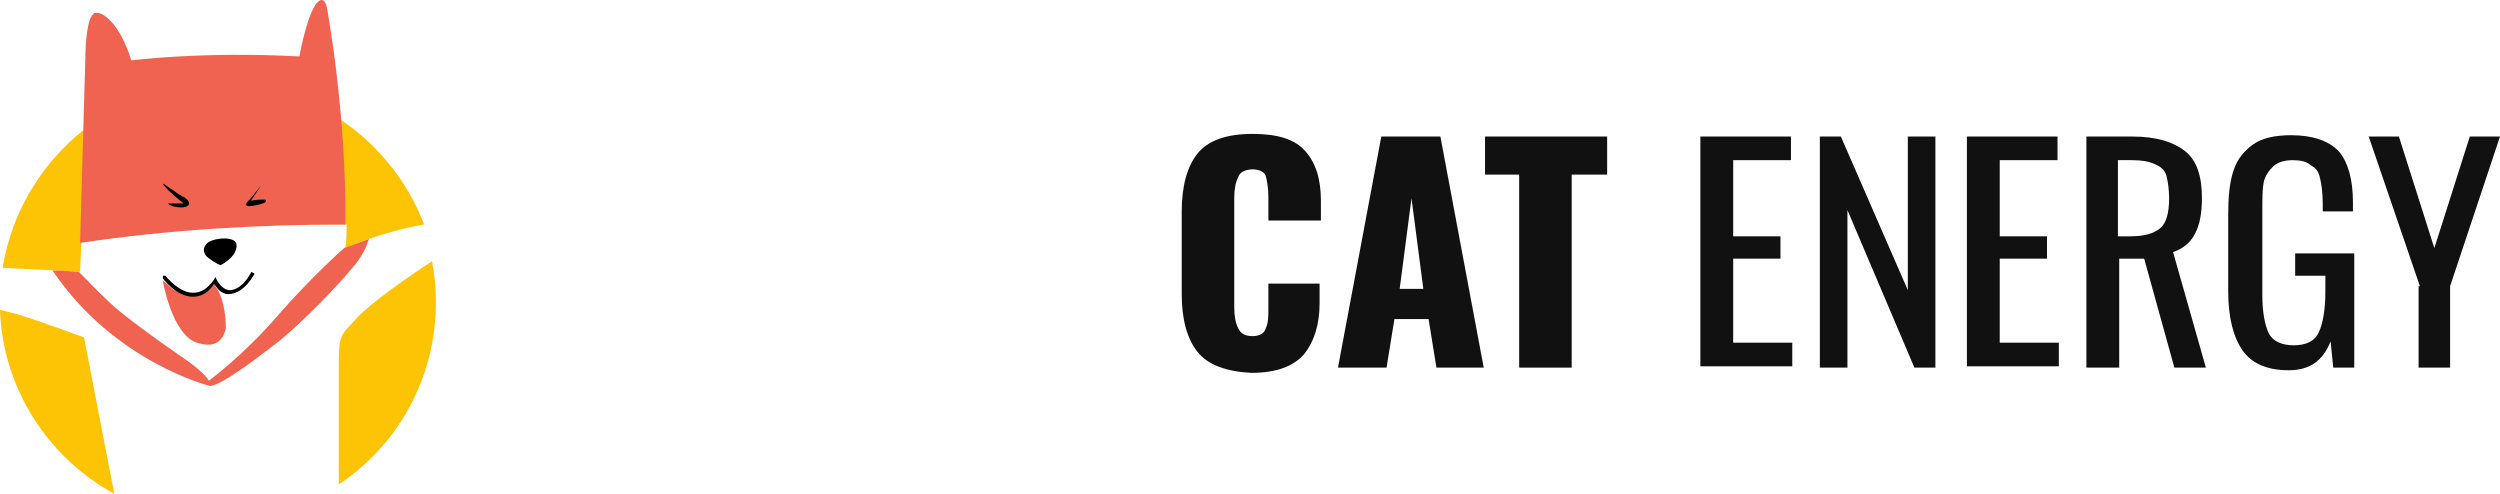
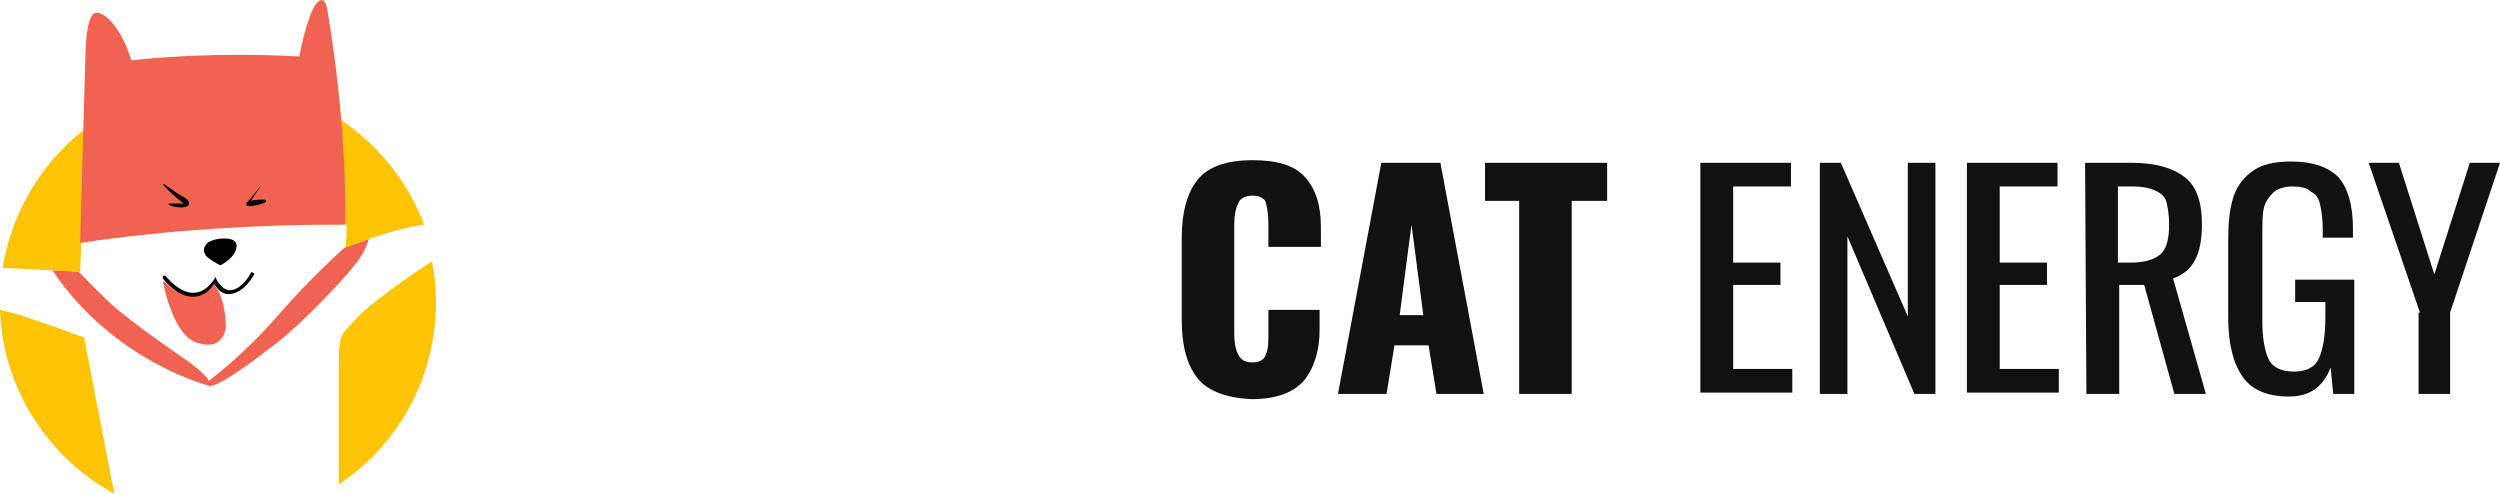
- <svg xmlns="http://www.w3.org/2000/svg" version="1.1" id="Layer_2" x="0px" y="0px" viewBox="0 0.002 190.4 37.598" style="enable-background:new 0 0 33.3 37.6;">
+ <svg xmlns="http://www.w3.org/2000/svg" version="1.1" x="0px" y="0px" viewBox="0 0 190.4 37.6" xml:space="preserve">
  <style type="text/css">
-     .st0 {
-       fill: #FDC305;
-     }
-     .st1 {
-       fill: #F06351;
-     }
-   </style>
-   <g>
-     <path class="st0" d="M6.1,20.7l0.1-2.3c6.7-0.9,13.4-1.4,20.2-1.3c0,0.6,0,1.2-0.1,1.8c0,0,2.9-1.3,6-1.8     c-2.4-6.3-8.5-10.8-15.6-10.8c-8.3,0-15.2,6.1-16.5,14.1C2.4,20.5,6.1,20.7,6.1,20.7z" />
-     <path class="st0" d="M27.2,24.2c-1.2,1.3-1.4,1.2-1.4,3.5c0,0.9,0,4.9,0,9.2c4.5-3,7.4-8.1,7.4-13.9c0-1.1-0.1-2.1-0.3-3.1     C31.2,21,28.2,23.1,27.2,24.2z" />
-     <path class="st0" d="M6.4,25.7c0,0-3.8-1.4-5.2-1.8c-0.4-0.1-0.8-0.2-1.2-0.3c0.2,6,3.7,11.3,8.7,14L6.4,25.7z" />
-   </g>
-   <path class="st1" d="M26.3,17.1c0.1-8.5-1.4-16.5-1.4-16.5S24.7-0.6,24,0.4c-0.7,1.1-1.2,3.9-1.2,3.9c-7.4-0.4-12.8,0.3-12.8,0.3   C9.2,2,7.9,0.8,7.2,1C6.5,1.3,6.5,4.4,6.5,4.4L6.1,18.5C12.8,17.5,19.6,17.1,26.3,17.1z" />
-   <path d="M12.4,14c0-0.1,1,0.7,1.4,0.9c0.4,0.2,0.6,0.4,0.6,0.6c0,0.2-0.3,0.3-0.6,0.3s-0.9-0.1-1-0.3c0,0,0.6,0,0.9,0h0.3   C14.1,15.6,12.7,14.5,12.4,14z" />
-   <path d="M19.9,14.1c0,0-1,1.3-1.1,1.3c0,0.1-0.2,0.3,0.2,0.3s1.1-0.2,1.2-0.3c0.1-0.1,0.1-0.2-0.1-0.2c-0.2,0-0.7,0-1,0.1L19.9,14.1   C19.9,14.1,20,14,19.9,14.1z" />
-   <path d="M16.8,20.2c0,0,0.8-0.4,1.1-1c0.3-0.7,0-0.9-0.4-1c-0.5-0.1-1.3,0-1.7,0.3c-0.4,0.4-0.3,0.7-0.1,1   C15.9,19.7,16.5,20.1,16.8,20.2z" />
-   <path class="st1" d="M16.3,21.5c0,0-0.2,0.4-0.5,0.6c-0.2,0.2-0.6,0.4-1,0.4c-0.6,0-1.1-0.2-1.5-0.4c-0.2-0.1-0.4-0.3-0.5-0.4   c-0.2-0.2-0.4-0.3-0.4-0.3s0.7,4.1,2.6,4.7c1.8,0.6,2.1-0.7,2.2-1.1c0-0.3,0-2.1-0.8-3.2C16.5,21.4,16.4,21.6,16.3,21.5z" />
-   <g>
-     <path d="M14.7,22.6C14.7,22.6,14.7,22.6,14.7,22.6c-1.3,0-2.3-1.4-2.3-1.4c0-0.1,0-0.2,0-0.2c0.1,0,0.2,0,0.2,0c0,0,1,1.3,2.1,1.3     c0,0,0,0,0,0c0.6,0,1.1-0.3,1.6-1l0.1-0.2l0.1,0.2c0,0,0.4,0.8,1,0.8c0.5,0,1.1-0.4,1.6-1.3c0-0.1,0.1-0.1,0.2,0     c0.1,0,0.1,0.1,0,0.2c-0.6,1-1.3,1.4-1.9,1.4c-0.6,0-0.9-0.5-1.1-0.8C15.9,22.3,15.3,22.6,14.7,22.6z" />
-   </g>
-   <path class="st1" d="M26.2,18.9c0,0-2.5,2.2-5.1,5.2S15.9,29,15.9,29c-0.2-0.5-1.6-1.5-1.6-1.5s-3.1-2.1-5.2-3.8   c-1.2-1-2.3-2.2-3.1-3c-0.3,0-1.1-0.1-2-0.1c4.7,7,12,8.8,12,8.8c0.9-0.1,3.3-1.9,5.1-3.3c1.8-1.4,4.8-4.5,5.9-5.9   c0.6-0.7,0.9-1.4,1.1-2C27,18.6,26.2,18.9,26.2,18.9z" />
-   <g transform="matrix(1, 0, 0, 1, 90, 10.2)">
-     <path class="st0" d="M1.2,16.6c-0.8-1-1.2-2.5-1.2-4.4V5.9c0-1.9,0.4-3.4,1.2-4.4C2,0.5,3.4,0,5.4,0c1.9,0,3.2,0.4,4,1.3     c0.8,0.9,1.2,2.1,1.2,3.8v1.5H6.6V4.8c0-0.7-0.1-1.2-0.2-1.6C6.3,2.9,5.9,2.7,5.4,2.7S4.4,2.9,4.3,3.3C4.1,3.7,4,4.2,4,4.9v8.3     c0,0.7,0.1,1.2,0.3,1.6c0.2,0.4,0.5,0.6,1.1,0.6c0.5,0,0.9-0.2,1-0.6c0.2-0.4,0.2-0.9,0.2-1.6v-1.8h3.9v1.5c0,1.6-0.4,2.9-1.2,3.9     c-0.8,0.9-2.1,1.4-4,1.4C3.4,18.1,2,17.6,1.2,16.6z" style="fill: rgb(17, 17, 17);" />
-     <path class="st0" d="M15.2,0.2h4.5L23,17.8h-3.6l-0.6-3.7h-2.6l-0.6,3.7h-3.7L15.2,0.2z M18.4,11.8l-0.9-6.9l-0.9,6.9H18.4z" style="fill: rgb(17, 17, 17);" />
-     <path class="st0" d="M25.8,3.1h-2.7V0.2h9.3v2.9h-2.7v14.7h-4V3.1z" style="fill: rgb(17, 17, 17);" />
-     <path class="st0" d="M39.5,0.2h6.9v1.8H42v5.8h3.6v1.7H42v6.4h4.5v1.8h-7V0.2z" style="fill: rgb(17, 17, 17);" />
-     <path class="st0" d="M48.5,0.2h1.7l5.1,11.7V0.2h2.1v17.6h-1.6l-5.1-12v12h-2.1V0.2z" style="fill: rgb(17, 17, 17);" />
-     <path class="st0" d="M59.8,0.2h6.9v1.8h-4.4v5.8h3.6v1.7h-3.6v6.4h4.5v1.8h-7V0.2z" style="fill: rgb(17, 17, 17);" />
-     <path class="st0" d="M68.8,0.2h3.6c1.8,0,3.1,0.4,4,1.1s1.3,1.9,1.3,3.6c0,2.3-0.7,3.6-2.2,4.1l2.5,8.8h-2.4l-2.3-8.3h-1.9v8.3     h-2.5V0.2z M72.2,7.8c1.1,0,1.8-0.2,2.3-0.6C75,6.8,75.2,6,75.2,4.9c0-0.7-0.1-1.3-0.2-1.7s-0.4-0.7-0.9-0.9     c-0.4-0.2-1-0.3-1.7-0.3h-1.1v5.8H72.2z" style="fill: rgb(17, 17, 17);" />
-     <path class="st0" d="M80.8,16.5c-0.7-1-1.1-2.5-1.1-4.5V6.2c0-1.4,0.1-2.5,0.4-3.4c0.3-0.9,0.8-1.5,1.5-2c0.7-0.5,1.7-0.7,2.9-0.7     c1.6,0,2.8,0.4,3.6,1.2c0.7,0.8,1.1,2.1,1.1,3.9v0.7h-2.3V5.3c0-0.8-0.1-1.5-0.2-1.9c-0.1-0.5-0.3-0.8-0.7-1     C85.7,2.1,85.2,2,84.6,2c-0.7,0-1.2,0.2-1.5,0.5c-0.3,0.3-0.6,0.7-0.7,1.2c-0.1,0.5-0.1,1.2-0.1,2.1v6.5c0,1.3,0.2,2.3,0.5,2.9     c0.3,0.6,1,0.9,1.9,0.9c0.9,0,1.6-0.3,1.9-1c0.3-0.6,0.5-1.7,0.5-3.1v-1.2h-2.3V9.1h4.5v8.7h-1.6l-0.2-2c-0.6,1.5-1.6,2.2-3.2,2.2     C82.7,18,81.5,17.5,80.8,16.5z" style="fill: rgb(17, 17, 17);" />
-     <path class="st0" d="M94.3,11.6L90.4,0.2h2.3l2.7,8.5l2.7-8.5h2.3l-3.8,11.4v6.2h-2.4V11.6z" style="fill: rgb(17, 17, 17);" />
-   </g>
+ .st0{fill:#FDC305;}
+ .st1{fill:#F06351;}
+ .st2{fill:#111111;}
+ </style>
+   <path class="st0" d="M6.1,20.7l0.1-2.3c6.7-0.9,13.4-1.4,20.2-1.3c0,0.6,0,1.2-0.1,1.8c0,0,2.9-1.3,6-1.8 c-2.4-6.3-8.5-10.8-15.6-10.8c-8.3,0-15.2,6.1-16.5,14.1C2.4,20.5,6.1,20.7,6.1,20.7z M27.2,24.2c-1.2,1.3-1.4,1.2-1.4,3.5v9.2 c4.5-3,7.4-8.1,7.4-13.9c0-1.1-0.1-2.1-0.3-3.1C31.2,21,28.2,23.1,27.2,24.2z M6.4,25.7c0,0-3.8-1.4-5.2-1.8L0,23.6 c0.2,6,3.7,11.3,8.7,14L6.4,25.7z" />
+   <path class="st1" d="M26.3,17.1c0.1-8.5-1.4-16.5-1.4-16.5S24.7-0.6,24,0.4c-0.7,1.1-1.2,3.9-1.2,3.9C15.4,3.9,10,4.6,10,4.6 C9.2,2,7.9,0.8,7.2,1C6.5,1.3,6.5,4.4,6.5,4.4L6.1,18.5C12.8,17.5,19.6,17.1,26.3,17.1z" />
+   <path d="M12.4,14c0-0.1,1,0.7,1.4,0.9s0.6,0.4,0.6,0.6c0,0.2-0.3,0.3-0.6,0.3s-0.9-0.1-1-0.3H14C14.1,15.6,12.7,14.5,12.4,14z M19.9,14.1c0,0-1,1.3-1.1,1.3c0,0.1-0.2,0.3,0.2,0.3s1.1-0.2,1.2-0.3s0.1-0.2-0.1-0.2s-0.7,0-1,0.1L19.9,14.1 C19.9,14.1,20,14,19.9,14.1z M16.8,20.2c0,0,0.8-0.4,1.1-1c0.3-0.7,0-0.9-0.4-1c-0.5-0.1-1.3,0-1.7,0.3c-0.4,0.4-0.3,0.7-0.1,1 C15.9,19.7,16.5,20.1,16.8,20.2z" />
+   <path class="st1" d="M16.3,21.5c0,0-0.2,0.4-0.5,0.6c-0.2,0.2-0.6,0.4-1,0.4c-0.6,0-1.1-0.2-1.5-0.4c-0.2-0.1-0.4-0.3-0.5-0.4 c-0.2-0.2-0.4-0.3-0.4-0.3s0.7,4.1,2.6,4.7c1.8,0.6,2.1-0.7,2.2-1.1c0-0.3,0-2.1-0.8-3.2C16.5,21.4,16.4,21.6,16.3,21.5z" />
+   <path d="M14.7,22.6c-1.3,0-2.3-1.4-2.3-1.4V21h0.2c0,0,1,1.3,2.1,1.3c0.6,0,1.1-0.3,1.6-1l0.1-0.2l0.1,0.2c0,0,0.4,0.8,1,0.8 c0.5,0,1.1-0.4,1.6-1.3c0-0.1,0.1-0.1,0.2,0c0.1,0,0.1,0.1,0,0.2c-0.6,1-1.3,1.4-1.9,1.4s-0.9-0.5-1.1-0.8 C15.9,22.3,15.3,22.6,14.7,22.6z" />
+   <path class="st1" d="M26.2,18.9c0,0-2.5,2.2-5.1,5.2S15.9,29,15.9,29c-0.2-0.5-1.6-1.5-1.6-1.5s-3.1-2.1-5.2-3.8 c-1.2-1-2.3-2.2-3.1-3c-0.3,0-1.1-0.1-2-0.1c4.7,7,12,8.8,12,8.8c0.9-0.1,3.3-1.9,5.1-3.3c1.8-1.4,4.8-4.5,5.9-5.9 c0.6-0.7,0.9-1.4,1.1-2C27,18.6,26.2,18.9,26.2,18.9z" />
+   <path class="st2" d="M91.2,28.8c-0.8-1-1.2-2.5-1.2-4.4v-6.3c0-1.9,0.4-3.4,1.2-4.4c0.8-1,2.2-1.5,4.2-1.5c1.9,0,3.2,0.4,4,1.3 c0.8,0.9,1.2,2.1,1.2,3.8v1.5h-4V17c0-0.7-0.1-1.2-0.2-1.6c-0.1-0.3-0.5-0.5-1-0.5s-1,0.2-1.1,0.6c-0.2,0.4-0.3,0.9-0.3,1.6v8.3 c0,0.7,0.1,1.2,0.3,1.6c0.2,0.4,0.5,0.6,1.1,0.6c0.5,0,0.9-0.2,1-0.6c0.2-0.4,0.2-0.9,0.2-1.6v-1.8h3.9v1.5c0,1.6-0.4,2.9-1.2,3.9 c-0.8,0.9-2.1,1.4-4,1.4C93.4,30.3,92,29.8,91.2,28.8z M105.2,12.4h4.5L113,30h-3.6l-0.6-3.7h-2.6l-0.6,3.7h-3.7L105.2,12.4z M108.4,24l-0.9-6.9l-0.9,6.9H108.4z M115.8,15.3h-2.7v-2.9h9.3v2.9h-2.7V30h-4V15.3L115.8,15.3z M129.5,12.4h6.9v1.8H132V20h3.6 v1.7H132v6.4h4.5v1.8h-7V12.4z M138.5,12.4h1.7l5.1,11.7V12.4h2.1V30h-1.6l-5.1-12v12h-2.1V12.4H138.5z M149.8,12.4h6.9v1.8h-4.4V20 h3.6v1.7h-3.6v6.4h4.5v1.8h-7C149.8,29.9,149.8,12.4,149.8,12.4z M158.8,12.4h3.6c1.8,0,3.1,0.4,4,1.1c0.9,0.7,1.3,1.9,1.3,3.6 c0,2.3-0.7,3.6-2.2,4.1L168,30h-2.4l-2.3-8.3h-1.9V30h-2.5L158.8,12.4L158.8,12.4z M162.2,20c1.1,0,1.8-0.2,2.3-0.6s0.7-1.2,0.7-2.3 c0-0.7-0.1-1.3-0.2-1.7c-0.1-0.4-0.4-0.7-0.9-0.9c-0.4-0.2-1-0.3-1.7-0.3h-1.1V20C161.3,20,162.2,20,162.2,20z M170.8,28.7 c-0.7-1-1.1-2.5-1.1-4.5v-5.8c0-1.4,0.1-2.5,0.4-3.4c0.3-0.9,0.8-1.5,1.5-2s1.7-0.7,2.9-0.7c1.6,0,2.8,0.4,3.6,1.2 c0.7,0.8,1.1,2.1,1.1,3.9v0.7h-2.3v-0.6c0-0.8-0.1-1.5-0.2-1.9c-0.1-0.5-0.3-0.8-0.7-1c-0.3-0.3-0.8-0.4-1.4-0.4 c-0.7,0-1.2,0.2-1.5,0.5s-0.6,0.7-0.7,1.2c-0.1,0.5-0.1,1.2-0.1,2.1v6.5c0,1.3,0.2,2.3,0.5,2.9c0.3,0.6,1,0.9,1.9,0.9s1.6-0.3,1.9-1 c0.3-0.6,0.5-1.7,0.5-3.1V23h-2.3v-1.7h4.5V30h-1.6l-0.2-2c-0.6,1.5-1.6,2.2-3.2,2.2S171.5,29.7,170.8,28.7L170.8,28.7z M184.3,23.8 l-3.9-11.4h2.3l2.7,8.5l2.7-8.5h2.3l-3.8,11.4V30h-2.4v-6.2H184.3z" />
</svg>
